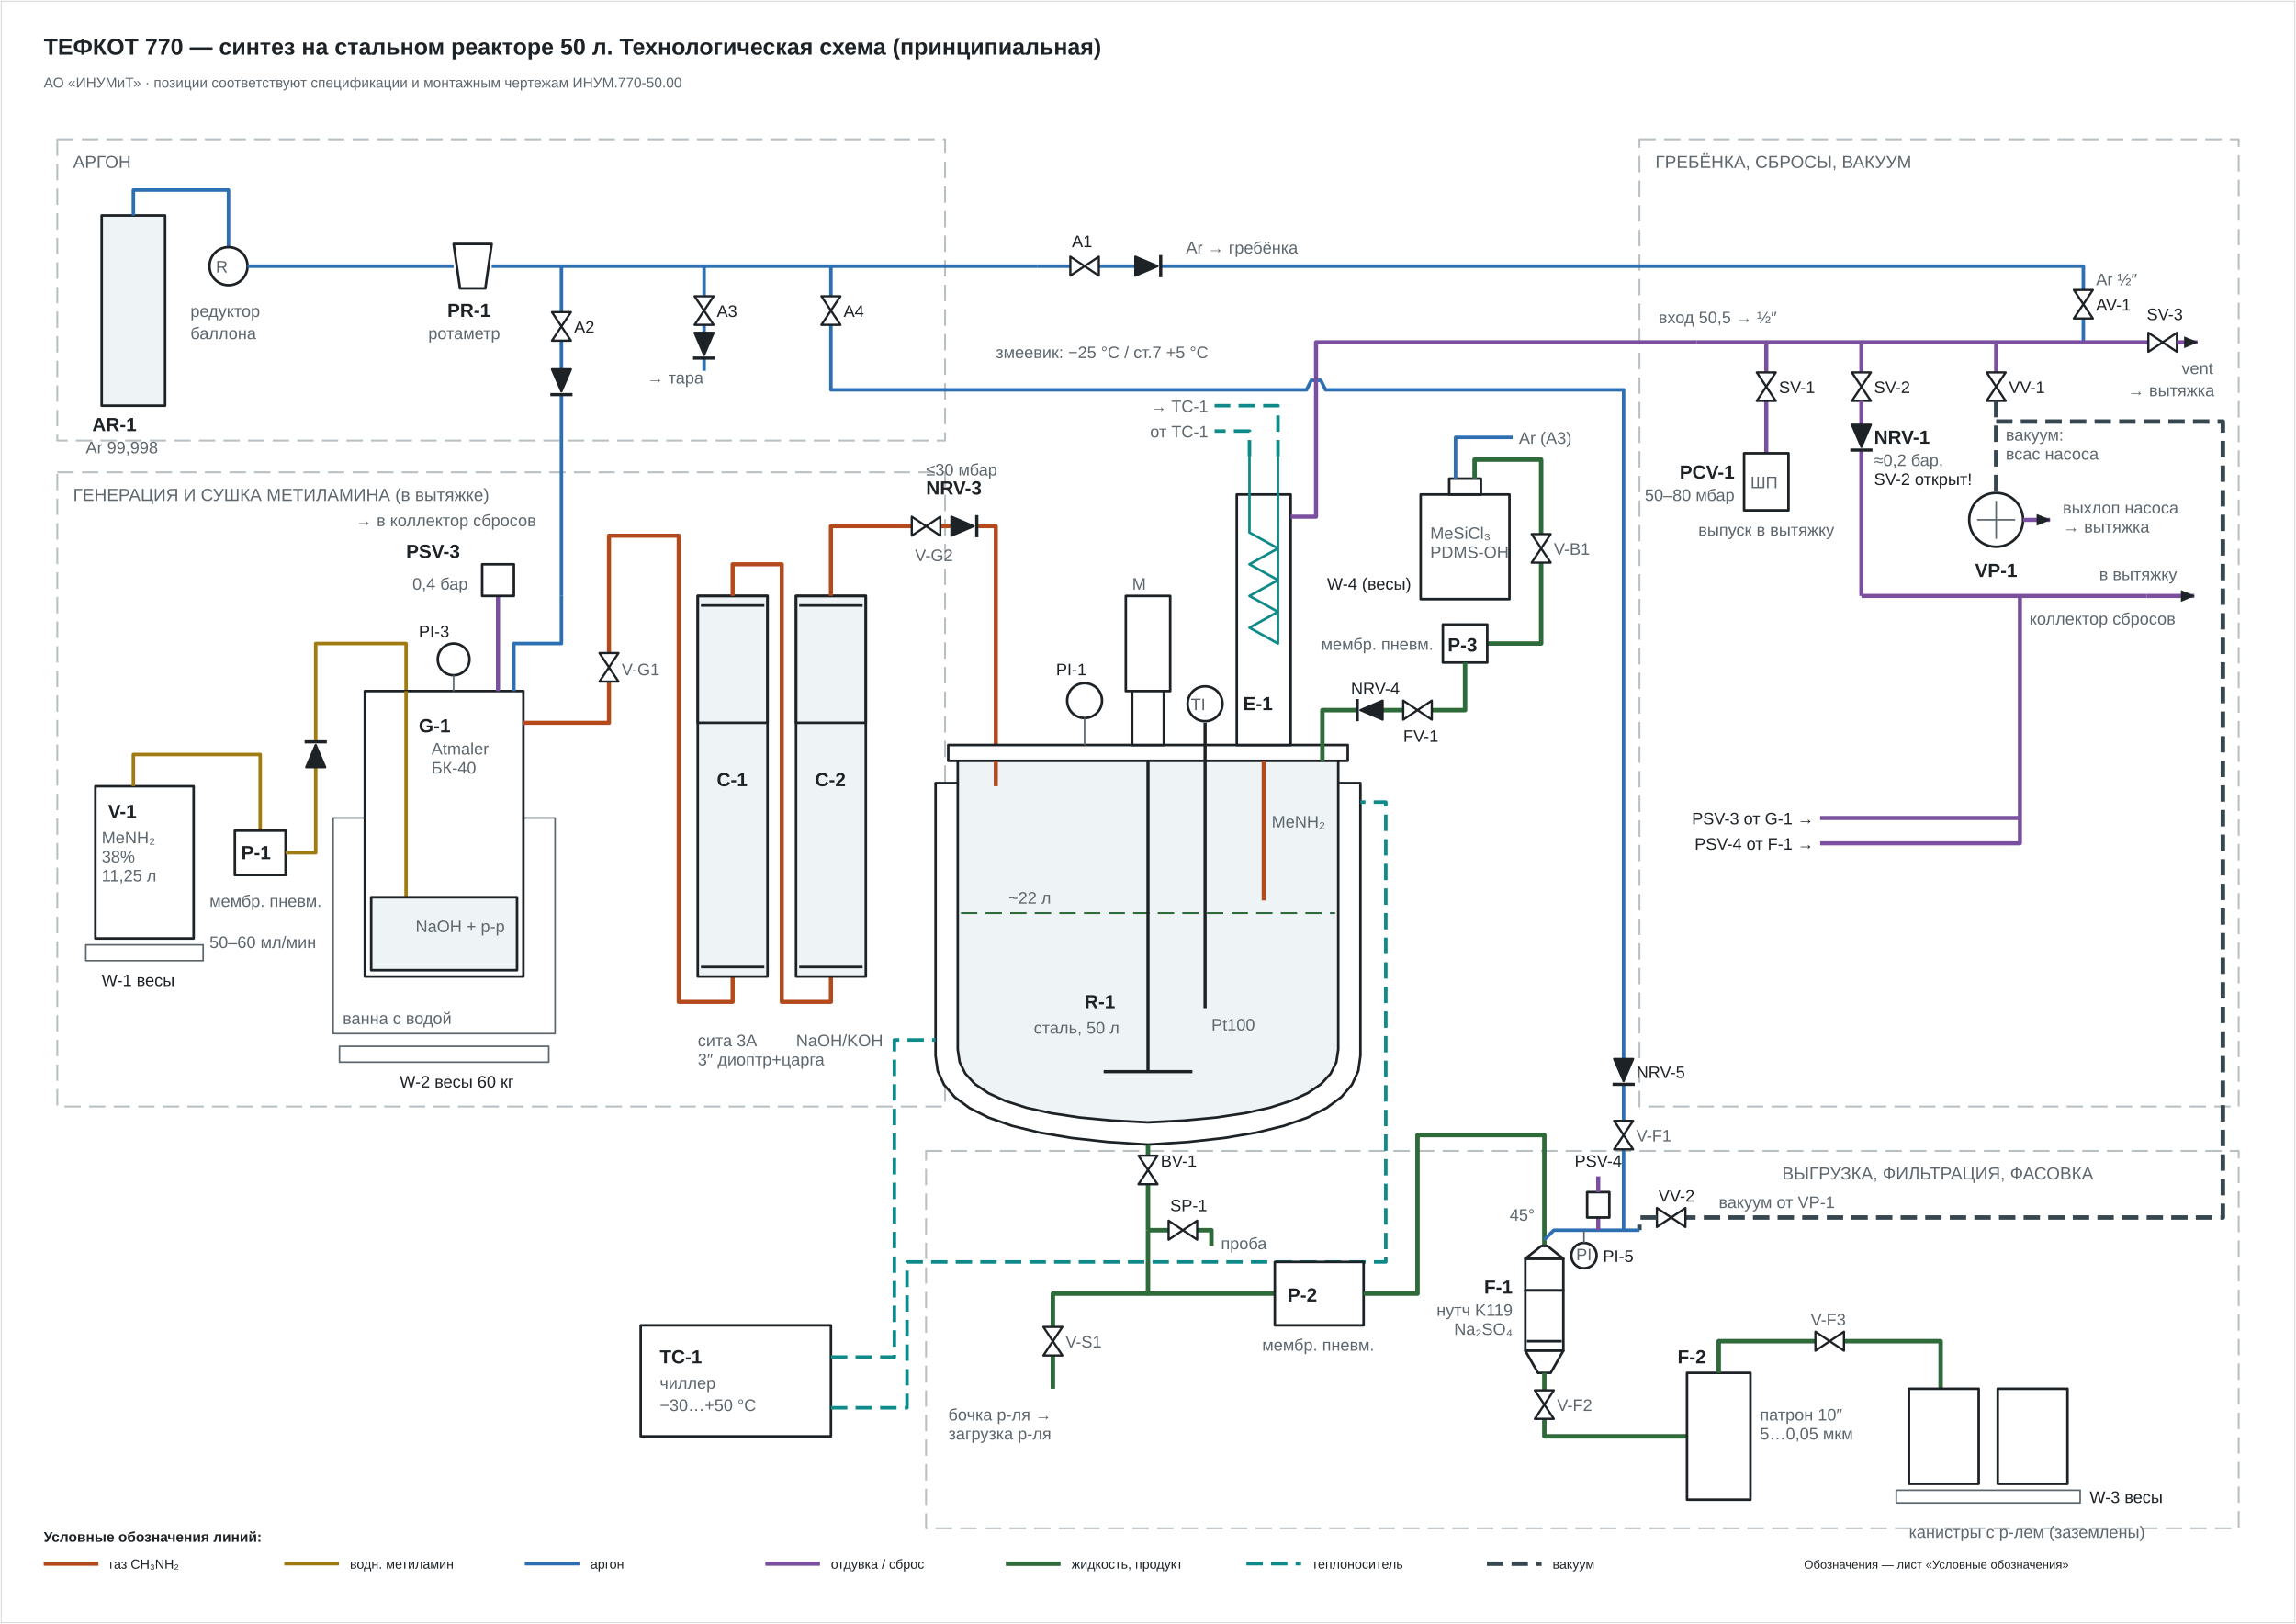
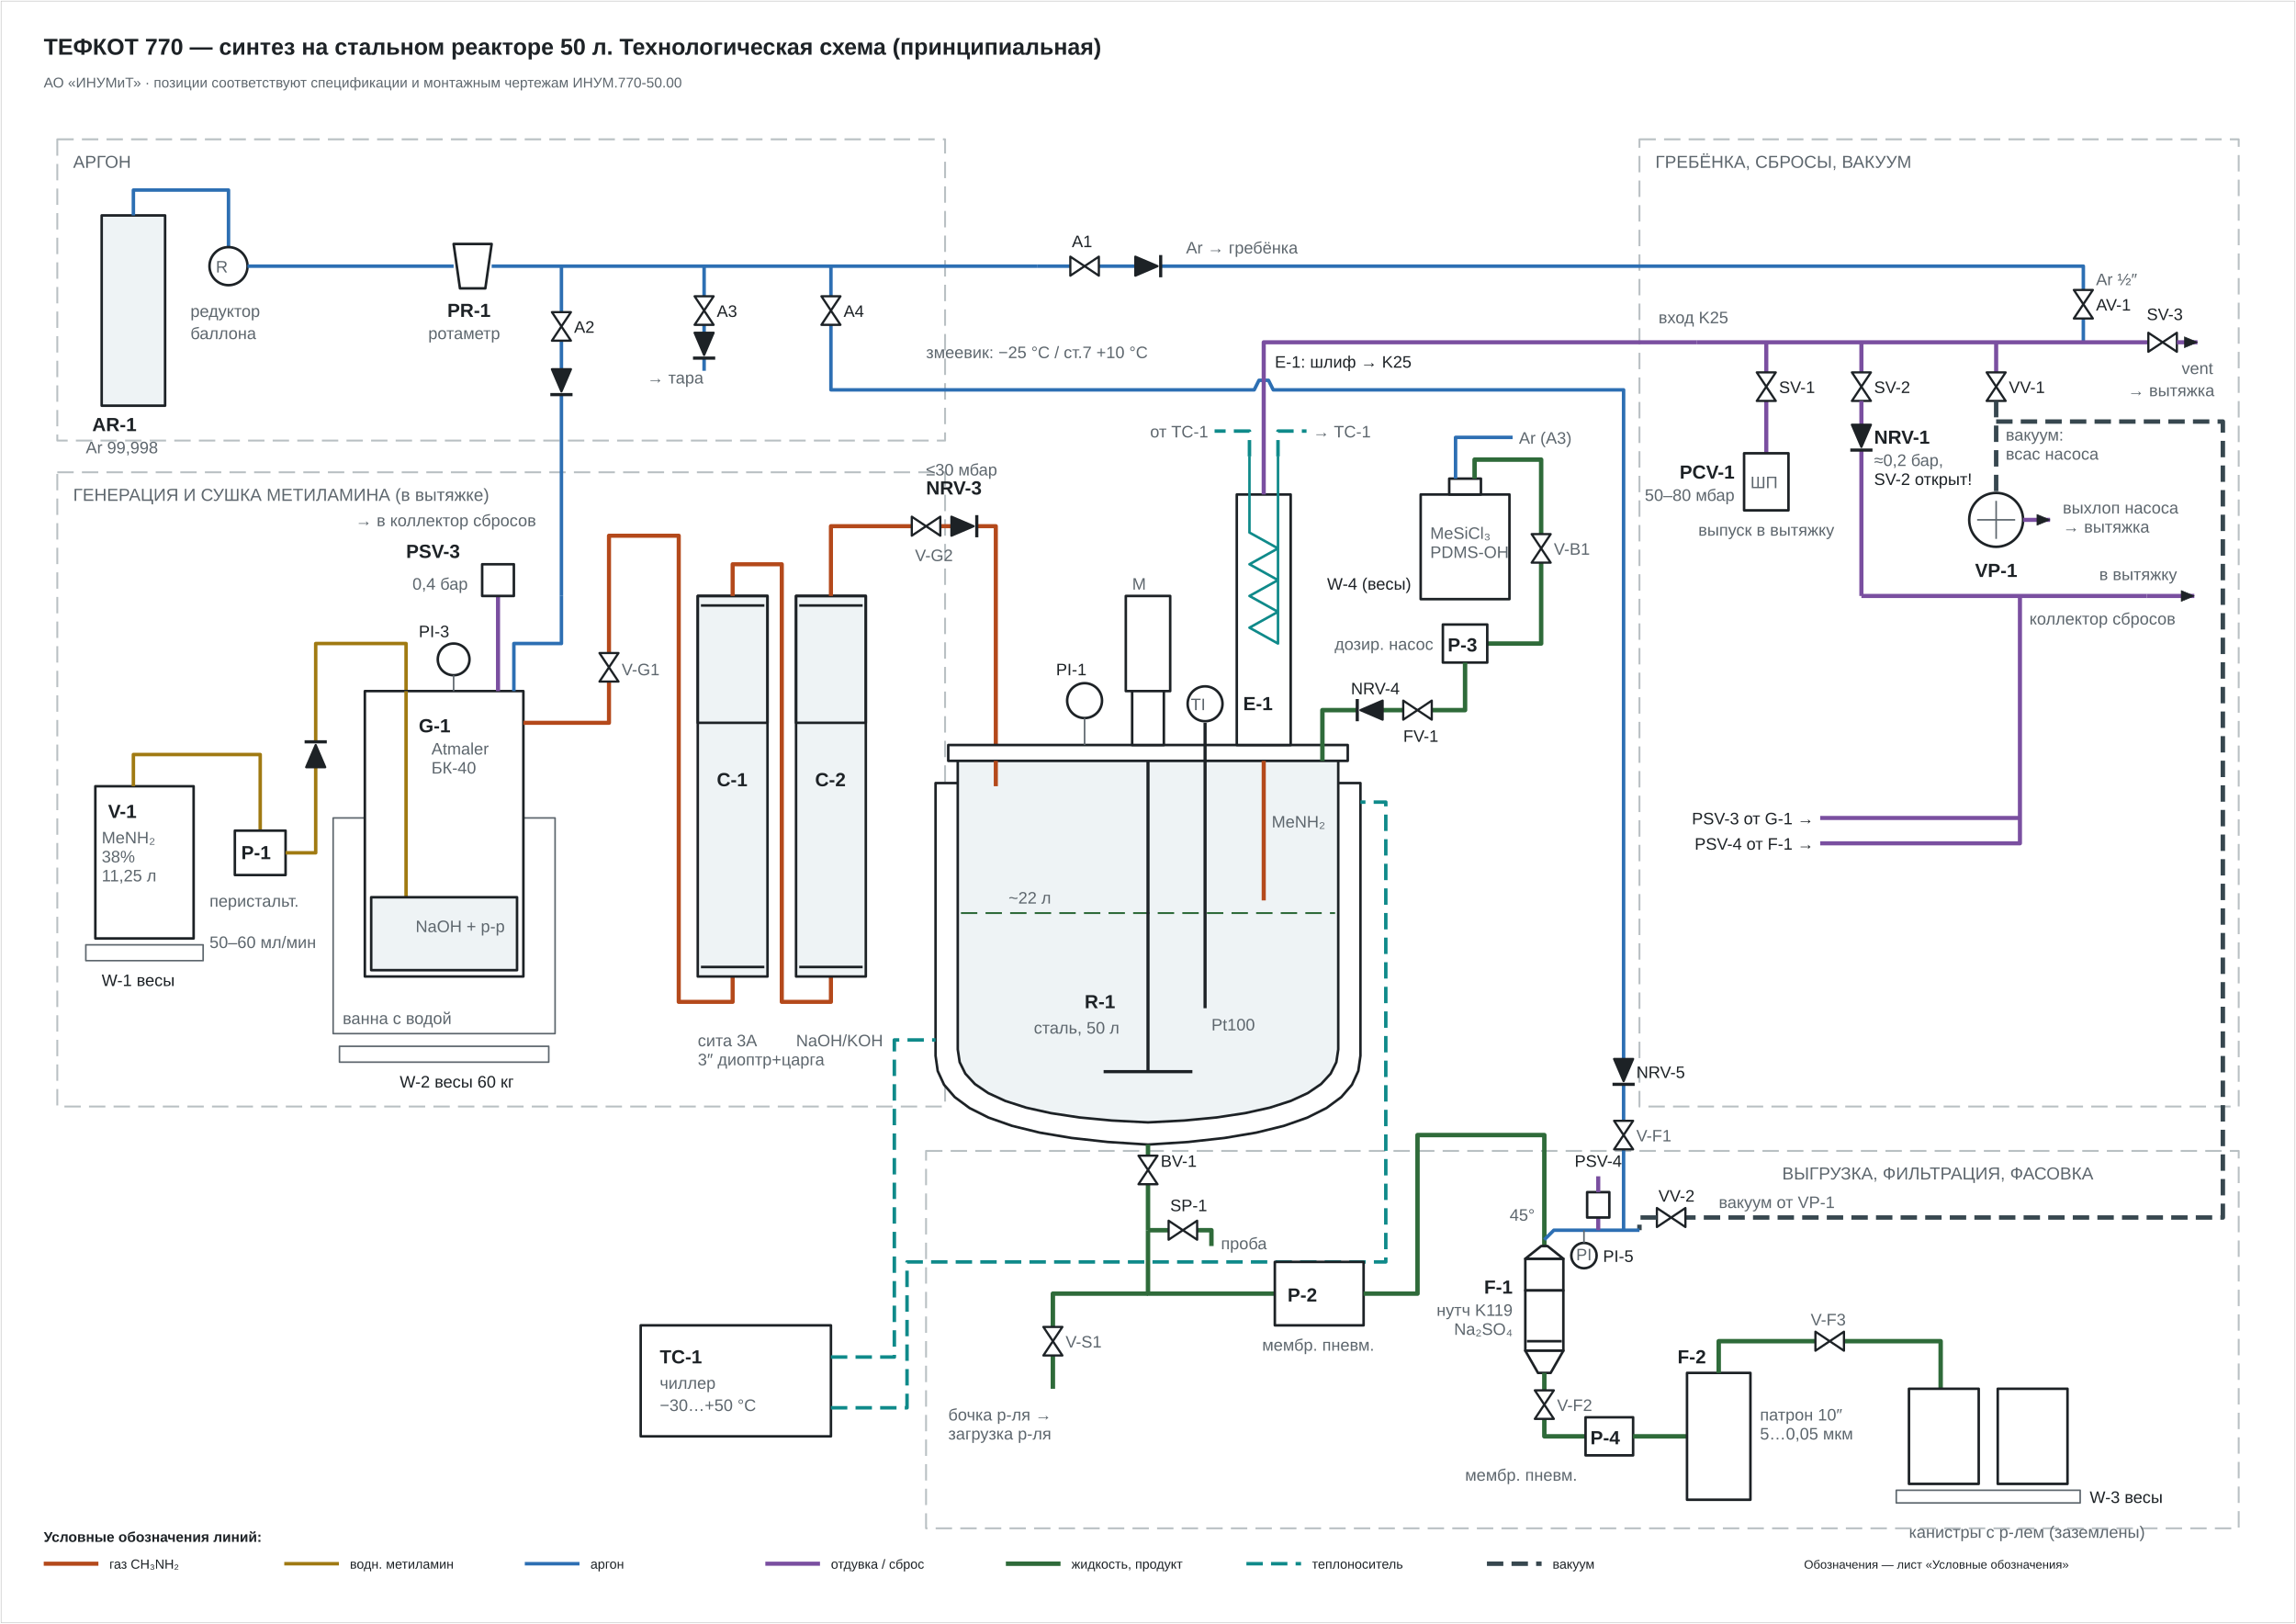
<svg xmlns="http://www.w3.org/2000/svg" viewBox="0 0 420.0 297.0" width="420.0mm" height="297.0mm" font-family="Arial, 'Liberation Sans', sans-serif">
  <rect width="100%" height="100%" fill="#fff" />
  <path d="M0.20,0.20 L419.80,0.20 L419.80,296.80 L0.20,296.80 Z" fill="none" stroke="#bbbbbb" stroke-width="0.1" stroke-linejoin="round" />
  <text x="8.00" y="10.00" font-size="4.2" text-anchor="start" fill="#1d2226" font-weight="bold">ТЕФКОТ 770 — синтез на стальном реакторе 50 л. Технологическая схема (принципиальная)</text>
  <text x="8.00" y="16.00" font-size="2.6" text-anchor="start" fill="#5d666d">АО «ИНУМиТ» · позиции соответствуют спецификации и монтажным чертежам ИНУМ.770-50.00</text>
  <path d="M10.48,25.48 L172.88,25.48 L172.88,80.58 L10.48,80.58 Z" fill="none" stroke="#b9c0c3" stroke-width="0.348" stroke-dasharray="3 1.5" stroke-linejoin="round" />
  <text x="13.38" y="30.70" font-size="3.19" text-anchor="start" fill="#5d666d">АРГОН</text>
  <path d="M10.48,86.38 L172.88,86.38 L172.88,202.38 L10.48,202.38 Z" fill="none" stroke="#b9c0c3" stroke-width="0.348" stroke-dasharray="3 1.5" stroke-linejoin="round" />
  <text x="13.38" y="91.60" font-size="3.19" text-anchor="start" fill="#5d666d">ГЕНЕРАЦИЯ И СУШКА МЕТИЛАМИНА (в вытяжке)</text>
  <path d="M299.90,25.48 L409.52,25.48 L409.52,202.38 L299.90,202.38 Z" fill="none" stroke="#b9c0c3" stroke-width="0.348" stroke-dasharray="3 1.5" stroke-linejoin="round" />
  <text x="302.80" y="30.70" font-size="3.19" text-anchor="start" fill="#5d666d">ГРЕБЁНКА, СБРОСЫ, ВАКУУМ</text>
  <path d="M169.40,210.50 L409.52,210.50 L409.52,279.52 L169.40,279.52 Z" fill="none" stroke="#b9c0c3" stroke-width="0.348" stroke-dasharray="3 1.5" stroke-linejoin="round" />
  <text x="326.00" y="215.72" font-size="3.19" text-anchor="start" fill="#5d666d">ВЫГРУЗКА, ФИЛЬТРАЦИЯ, ФАСОВКА</text>
  <path d="M18.60,39.40 L30.20,39.40 L30.20,74.20 L18.60,74.20 Z" fill="#eef3f5" stroke="#1d2226" stroke-width="0.464" stroke-linejoin="round" />
  <text x="16.86" y="78.84" font-size="3.48" text-anchor="start" fill="#1d2226" font-weight="bold">AR-1</text>
  <text x="15.70" y="82.90" font-size="3.045" text-anchor="start" fill="#5d666d">Ar 99,998</text>
  <path d="M24.40,39.40 L24.40,34.76 L41.80,34.76 L41.80,45.20" fill="none" stroke="#2d6fb3" stroke-width="0.638" stroke-linejoin="round" />
  <circle cx="41.80" cy="48.68" r="3.48" fill="#ffffff" stroke="#1d2226" stroke-width="0.464" />
  <text x="39.48" y="49.84" font-size="3.045" text-anchor="start" fill="#5d666d">R</text>
  <text x="34.84" y="57.96" font-size="3.045" text-anchor="start" fill="#5d666d">редуктор</text>
  <text x="34.84" y="62.02" font-size="3.045" text-anchor="start" fill="#5d666d">баллона</text>
  <path d="M45.28,48.68 L82.98,48.68" fill="none" stroke="#2d6fb3" stroke-width="0.638" stroke-linejoin="round" />
  <path d="M82.98,44.62 L89.94,44.62 L88.78,52.74 L84.14,52.74 Z" fill="#ffffff" stroke="#1d2226" stroke-width="0.464" stroke-linejoin="round" />
  <text x="81.82" y="57.96" font-size="3.48" text-anchor="start" fill="#1d2226" font-weight="bold">PR-1</text>
  <text x="78.34" y="62.02" font-size="3.045" text-anchor="start" fill="#5d666d">ротаметр</text>
  <path d="M89.94,48.68 L169.40,48.68 L189.70,48.68" fill="none" stroke="#2d6fb3" stroke-width="0.638" stroke-linejoin="round" />
  <path d="M102.70,48.68 L102.70,57.09" fill="none" stroke="#2d6fb3" stroke-width="0.638" stroke-linejoin="round" />
  <path d="M102.70,62.31 L102.70,67.53" fill="none" stroke="#2d6fb3" stroke-width="0.638" stroke-linejoin="round" />
  <path d="M102.70,72.17 L102.70,109.00" fill="none" stroke="#2d6fb3" stroke-width="0.638" stroke-linejoin="round" />
  <path d="M100.96,57.09 L104.44,62.31 L100.96,62.31 L104.44,57.09 Z" fill="#ffffff" stroke="#1d2226" stroke-width="0.406" stroke-linejoin="round" />
  <text x="105.02" y="60.86" font-size="3.045" text-anchor="start" fill="#1d2226">A2</text>
  <path d="M100.96,67.53 L102.70,71.59 L104.44,67.53 Z" fill="#1d2226" stroke="#1d2226" stroke-width="0.406" stroke-linejoin="round" />
  <path d="M100.67,72.17 L104.73,72.17" fill="none" stroke="#1d2226" stroke-width="0.58" stroke-linejoin="round" />
  <path d="M128.80,48.68 L128.80,54.19" fill="none" stroke="#2d6fb3" stroke-width="0.638" stroke-linejoin="round" />
  <path d="M128.80,59.41 L128.80,60.86" fill="none" stroke="#2d6fb3" stroke-width="0.638" stroke-linejoin="round" />
  <path d="M128.80,65.50 L128.80,67.82" fill="none" stroke="#2d6fb3" stroke-width="0.638" stroke-linejoin="round" />
  <path d="M127.06,54.19 L130.54,59.41 L127.06,59.41 L130.54,54.19 Z" fill="#ffffff" stroke="#1d2226" stroke-width="0.406" stroke-linejoin="round" />
  <path d="M127.06,60.86 L128.80,64.92 L130.54,60.86 Z" fill="#1d2226" stroke="#1d2226" stroke-width="0.406" stroke-linejoin="round" />
  <path d="M126.77,65.50 L130.83,65.50" fill="none" stroke="#1d2226" stroke-width="0.58" stroke-linejoin="round" />
  <text x="131.12" y="57.96" font-size="3.045" text-anchor="start" fill="#1d2226">A3</text>
  <text x="118.36" y="70.14" font-size="3.045" text-anchor="start" fill="#5d666d">→ тара</text>
  <path d="M152.00,48.68 L152.00,54.19" fill="none" stroke="#2d6fb3" stroke-width="0.638" stroke-linejoin="round" />
-   <path d="M152.00,59.41 L152.00,71.30 L239.00,71.30 L239.87,69.56 L241.61,69.56 L242.48,71.30 L297.00,71.30 L297.00,193.68" fill="none" stroke="#2d6fb3" stroke-width="0.638" stroke-linejoin="round" />
+   <path d="M152.00,59.41 L152.00,71.30 L229.43,71.30 L230.30,69.56 L232.04,69.56 L232.91,71.30 L297.00,71.30 L297.00,193.68" fill="none" stroke="#2d6fb3" stroke-width="0.638" stroke-linejoin="round" />
  <path d="M297.00,198.32 L297.00,204.99" fill="none" stroke="#2d6fb3" stroke-width="0.638" stroke-linejoin="round" />
  <path d="M297.00,210.21 L297.00,225.00" fill="none" stroke="#2d6fb3" stroke-width="0.638" stroke-linejoin="round" />
  <path d="M150.26,54.19 L153.74,59.41 L150.26,59.41 L153.74,54.19 Z" fill="#ffffff" stroke="#1d2226" stroke-width="0.406" stroke-linejoin="round" />
  <text x="154.32" y="57.96" font-size="3.045" text-anchor="start" fill="#1d2226">A4</text>
  <path d="M295.26,193.68 L297.00,197.74 L298.74,193.68 Z" fill="#1d2226" stroke="#1d2226" stroke-width="0.406" stroke-linejoin="round" />
  <path d="M294.97,198.32 L299.03,198.32" fill="none" stroke="#1d2226" stroke-width="0.58" stroke-linejoin="round" />
  <text x="299.32" y="197.16" font-size="3.045" text-anchor="start" fill="#1d2226">NRV-5</text>
  <path d="M295.26,204.99 L298.74,210.21 L295.26,210.21 L298.74,204.99 Z" fill="#ffffff" stroke="#1d2226" stroke-width="0.406" stroke-linejoin="round" />
  <text x="299.32" y="208.76" font-size="3.045" text-anchor="start" fill="#5d666d">V-F1</text>
  <path d="M189.70,48.68 L195.79,48.68" fill="none" stroke="#2d6fb3" stroke-width="0.638" stroke-linejoin="round" />
  <path d="M201.01,48.68 L207.68,48.68" fill="none" stroke="#2d6fb3" stroke-width="0.638" stroke-linejoin="round" />
  <path d="M212.32,48.68 L381.10,48.68 L381.10,53.03" fill="none" stroke="#2d6fb3" stroke-width="0.638" stroke-linejoin="round" />
  <path d="M381.10,58.25 L381.10,62.60" fill="none" stroke="#2d6fb3" stroke-width="0.638" stroke-linejoin="round" />
  <path d="M195.79,46.94 L201.01,50.42 L201.01,46.94 L195.79,50.42 Z" fill="#ffffff" stroke="#1d2226" stroke-width="0.406" stroke-linejoin="round" />
  <text x="196.08" y="45.20" font-size="3.045" text-anchor="start" fill="#1d2226">A1</text>
  <path d="M207.68,46.94 L211.74,48.68 L207.68,50.42 Z" fill="#1d2226" stroke="#1d2226" stroke-width="0.406" stroke-linejoin="round" />
  <path d="M212.32,46.65 L212.32,50.71" fill="none" stroke="#1d2226" stroke-width="0.58" stroke-linejoin="round" />
  <text x="216.96" y="46.36" font-size="3.045" text-anchor="start" fill="#5d666d">Ar → гребёнка</text>
  <path d="M17.44,143.80 L35.42,143.80 L35.42,171.64 L17.44,171.64 Z" fill="#ffffff" stroke="#1d2226" stroke-width="0.464" stroke-linejoin="round" />
  <text x="19.76" y="149.60" font-size="3.48" text-anchor="start" fill="#1d2226" font-weight="bold">V-1</text>
  <text x="18.60" y="154.24" font-size="3.045" text-anchor="start" fill="#5d666d">MeNH₂</text>
  <text x="18.60" y="157.72" font-size="3.045" text-anchor="start" fill="#5d666d">38%</text>
  <text x="18.60" y="161.20" font-size="3.045" text-anchor="start" fill="#5d666d">11,25 л</text>
  <path d="M15.70,172.80 L37.16,172.80 L37.16,175.70 L15.70,175.70 Z" fill="none" stroke="#5d666d" stroke-width="0.29" stroke-linejoin="round" />
  <text x="18.60" y="180.34" font-size="3.045" text-anchor="start" fill="#1d2226">W-1 весы</text>
  <path d="M24.40,143.80 L24.40,138.00 L47.60,138.00 L47.60,151.92" fill="none" stroke="#a07a12" stroke-width="0.638" stroke-linejoin="round" />
  <path d="M42.96,151.92 L52.24,151.92 L52.24,160.04 L42.96,160.04 Z" fill="#ffffff" stroke="#1d2226" stroke-width="0.464" stroke-linejoin="round" />
  <text x="44.12" y="157.14" font-size="3.48" text-anchor="start" fill="#1d2226" font-weight="bold">P-1</text>
-   <text x="38.32" y="165.84" font-size="3.045" text-anchor="start" fill="#5d666d">мембр. пневм.</text>
+   <text x="38.32" y="165.84" font-size="3.045" text-anchor="start" fill="#5d666d">перистальт.</text>
  <text x="38.32" y="173.38" font-size="3.045" text-anchor="start" fill="#5d666d">50–60 мл/мин</text>
  <path d="M52.24,155.98 L57.75,155.98 L57.75,140.32" fill="none" stroke="#a07a12" stroke-width="0.638" stroke-linejoin="round" />
  <path d="M57.75,135.68 L57.75,117.70 L74.28,117.70 L74.28,126.40" fill="none" stroke="#a07a12" stroke-width="0.638" stroke-linejoin="round" />
  <path d="M56.01,140.32 L57.75,136.26 L59.49,140.32 Z" fill="#1d2226" stroke="#1d2226" stroke-width="0.406" stroke-linejoin="round" />
  <path d="M55.72,135.68 L59.78,135.68" fill="none" stroke="#1d2226" stroke-width="0.58" stroke-linejoin="round" />
  <path d="M60.94,149.60 L101.54,149.60 L101.54,189.04 L60.94,189.04 Z" fill="none" stroke="#5d666d" stroke-width="0.29" stroke-linejoin="round" />
  <text x="62.68" y="187.30" font-size="3.045" text-anchor="start" fill="#5d666d">ванна с водой</text>
  <path d="M66.74,126.40 L95.74,126.40 L95.74,178.60 L66.74,178.60 Z" fill="#ffffff" stroke="#1d2226" stroke-width="0.464" stroke-linejoin="round" />
  <path d="M74.28,126.40 L74.28,172.80" fill="none" stroke="#a07a12" stroke-width="0.638" stroke-linejoin="round" />
  <path d="M67.90,164.10 L94.58,164.10 L94.58,177.44 L67.90,177.44 Z" fill="#eef3f5" stroke="#1d2226" stroke-width="0.464" stroke-linejoin="round" />
  <text x="76.02" y="170.48" font-size="3.045" text-anchor="start" fill="#5d666d">NaOH + р-р</text>
  <text x="76.60" y="133.94" font-size="3.48" text-anchor="start" fill="#1d2226" font-weight="bold">G-1</text>
  <text x="78.92" y="138.00" font-size="3.045" text-anchor="start" fill="#5d666d">Atmaler</text>
  <text x="78.92" y="141.48" font-size="3.045" text-anchor="start" fill="#5d666d">БК-40</text>
  <path d="M62.10,191.36 L100.38,191.36 L100.38,194.26 L62.10,194.26 Z" fill="none" stroke="#5d666d" stroke-width="0.29" stroke-linejoin="round" />
  <text x="73.12" y="198.90" font-size="3.045" text-anchor="start" fill="#1d2226">W-2 весы 60 кг</text>
  <path d="M91.10,126.40 L91.10,117.70 L91.10,109.00" fill="none" stroke="#7a4fa0" stroke-width="0.754" stroke-linejoin="round" />
  <path d="M88.20,103.20 L94.00,103.20 L94.00,109.00 L88.20,109.00 Z" fill="#ffffff" stroke="#1d2226" stroke-width="0.464" stroke-linejoin="round" />
  <text x="74.28" y="102.04" font-size="3.48" text-anchor="start" fill="#1d2226" font-weight="bold">PSV-3</text>
  <text x="75.44" y="107.84" font-size="3.045" text-anchor="start" fill="#5d666d">0,4 бар</text>
  <text x="65.00" y="96.24" font-size="3.045" text-anchor="start" fill="#5d666d">→ в коллектор сбросов</text>
  <circle cx="82.98" cy="120.60" r="2.90" fill="#ffffff" stroke="#1d2226" stroke-width="0.464" />
  <path d="M82.98,123.50 L82.98,126.40" fill="none" stroke="#5d666d" stroke-width="0.29" stroke-linejoin="round" />
  <text x="76.60" y="116.54" font-size="3.045" text-anchor="start" fill="#1d2226">PI-3</text>
  <path d="M102.70,109.00 L102.70,117.70 L94.00,117.70 L94.00,126.40" fill="none" stroke="#2d6fb3" stroke-width="0.638" stroke-linejoin="round" />
  <path d="M95.74,132.20 L111.40,132.20 L111.40,124.66" fill="none" stroke="#b4491b" stroke-width="0.754" stroke-linejoin="round" />
  <path d="M111.40,119.44 L111.40,97.98 L124.16,97.98 L124.16,183.24 L134.02,183.24 L134.02,178.60" fill="none" stroke="#b4491b" stroke-width="0.754" stroke-linejoin="round" />
  <path d="M109.66,119.44 L113.14,124.66 L109.66,124.66 L113.14,119.44 Z" fill="#ffffff" stroke="#1d2226" stroke-width="0.406" stroke-linejoin="round" />
  <text x="113.72" y="123.50" font-size="3.045" text-anchor="start" fill="#5d666d">V-G1</text>
  <path d="M127.64,109.00 L140.40,109.00 L140.40,178.60 L127.64,178.60 Z" fill="#eef3f5" stroke="#1d2226" stroke-width="0.464" stroke-linejoin="round" />
  <path d="M127.64,109.00 L140.40,109.00 L140.40,132.20 L127.64,132.20 Z" fill="none" stroke="#1d2226" stroke-width="0.464" stroke-linejoin="round" />
  <path d="M128.22,110.74 L139.82,110.74" fill="none" stroke="#1d2226" stroke-width="0.464" stroke-linejoin="round" />
  <path d="M128.22,176.86 L139.82,176.86" fill="none" stroke="#1d2226" stroke-width="0.464" stroke-linejoin="round" />
  <text x="131.12" y="143.80" font-size="3.48" text-anchor="start" fill="#1d2226" font-weight="bold">C-1</text>
  <text x="127.64" y="191.36" font-size="3.045" text-anchor="start" fill="#5d666d">сита 3A</text>
  <text x="127.64" y="194.84" font-size="3.045" text-anchor="start" fill="#5d666d">3″ диоптр+царга</text>
  <path d="M134.02,109.00 L134.02,103.20 L143.01,103.20 L143.01,183.24 L152.00,183.24 L152.00,178.60" fill="none" stroke="#b4491b" stroke-width="0.754" stroke-linejoin="round" />
  <path d="M145.62,109.00 L158.38,109.00 L158.38,178.60 L145.62,178.60 Z" fill="#eef3f5" stroke="#1d2226" stroke-width="0.464" stroke-linejoin="round" />
  <path d="M145.62,109.00 L158.38,109.00 L158.38,132.20 L145.62,132.20 Z" fill="none" stroke="#1d2226" stroke-width="0.464" stroke-linejoin="round" />
  <path d="M146.20,110.74 L157.80,110.74" fill="none" stroke="#1d2226" stroke-width="0.464" stroke-linejoin="round" />
  <path d="M146.20,176.86 L157.80,176.86" fill="none" stroke="#1d2226" stroke-width="0.464" stroke-linejoin="round" />
  <text x="149.10" y="143.80" font-size="3.48" text-anchor="start" fill="#1d2226" font-weight="bold">C-2</text>
  <text x="145.62" y="191.36" font-size="3.045" text-anchor="start" fill="#5d666d">NaOH/KOH</text>
  <path d="M152.00,109.00 L152.00,96.24 L166.79,96.24" fill="none" stroke="#b4491b" stroke-width="0.754" stroke-linejoin="round" />
  <path d="M172.01,96.24 L174.04,96.24" fill="none" stroke="#b4491b" stroke-width="0.754" stroke-linejoin="round" />
  <path d="M178.68,96.24 L182.16,96.24 L182.16,136.26" fill="none" stroke="#b4491b" stroke-width="0.754" stroke-linejoin="round" />
  <path d="M166.79,94.50 L172.01,97.98 L172.01,94.50 L166.79,97.98 Z" fill="#ffffff" stroke="#1d2226" stroke-width="0.406" stroke-linejoin="round" />
  <text x="167.37" y="102.62" font-size="3.045" text-anchor="start" fill="#5d666d">V-G2</text>
  <path d="M174.04,94.50 L178.10,96.24 L174.04,97.98 Z" fill="#1d2226" stroke="#1d2226" stroke-width="0.406" stroke-linejoin="round" />
  <path d="M178.68,94.21 L178.68,98.27" fill="none" stroke="#1d2226" stroke-width="0.58" stroke-linejoin="round" />
  <text x="169.40" y="90.44" font-size="3.48" text-anchor="start" fill="#1d2226" font-weight="bold">NRV-3</text>
  <text x="169.40" y="86.96" font-size="3.045" text-anchor="start" fill="#5d666d">≤30 мбар</text>
  <path d="M171.14,143.22 L171.14,193.10 L171.53,195.87 L172.69,198.39 L174.64,200.65 L177.36,202.66 L180.85,204.41 L185.13,205.91 L190.18,207.15 L196.01,208.13 L202.62,208.86 L210.00,209.34 L217.38,208.86 L223.99,208.13 L229.82,207.15 L234.87,205.91 L239.14,204.41 L242.64,202.66 L245.36,200.65 L247.31,198.39 L248.47,195.87 L248.86,193.10 L248.86,143.22 Z" fill="#ffffff" stroke="#1d2226" stroke-width="0.464" stroke-linejoin="round" />
  <path d="M175.20,138.00 L175.20,191.94 L175.55,194.27 L176.59,196.37 L178.33,198.26 L180.77,199.92 L183.90,201.36 L187.73,202.59 L192.25,203.59 L197.47,204.38 L203.39,204.94 L210.00,205.28 L216.61,204.94 L222.53,204.38 L227.75,203.59 L232.27,202.59 L236.10,201.36 L239.23,199.92 L241.67,198.26 L243.41,196.37 L244.45,194.27 L244.80,191.94 L244.80,138.00 Z" fill="#eef3f5" stroke="#1d2226" stroke-width="0.464" stroke-linejoin="round" />
  <path d="M173.46,136.26 L246.54,136.26 L246.54,139.16 L173.46,139.16 Z" fill="#ffffff" stroke="#1d2226" stroke-width="0.464" stroke-linejoin="round" />
  <path d="M175.78,167.00 L244.22,167.00" fill="none" stroke="#2f6b3a" stroke-width="0.348" stroke-dasharray="3 1.5" stroke-linejoin="round" />
  <text x="184.48" y="165.26" font-size="3.045" text-anchor="start" fill="#5d666d">~22 л</text>
  <text x="198.40" y="184.40" font-size="3.48" text-anchor="start" fill="#1d2226" font-weight="bold">R-1</text>
  <text x="189.12" y="189.04" font-size="3.045" text-anchor="start" fill="#5d666d">сталь, 50 л</text>
  <path d="M182.16,139.16 L182.16,143.80" fill="none" stroke="#b4491b" stroke-width="0.754" stroke-linejoin="round" />
  <path d="M231.17,139.16 L231.17,164.68" fill="none" stroke="#b4491b" stroke-width="0.754" stroke-linejoin="round" />
  <text x="232.62" y="151.34" font-size="3.045" text-anchor="start" fill="#5d666d">MeNH₂</text>
  <circle cx="198.40" cy="128.14" r="3.19" fill="#ffffff" stroke="#1d2226" stroke-width="0.464" />
  <path d="M198.40,131.33 L198.40,136.26" fill="none" stroke="#5d666d" stroke-width="0.29" stroke-linejoin="round" />
  <text x="193.18" y="123.50" font-size="3.045" text-anchor="start" fill="#1d2226">PI-1</text>
  <path d="M205.94,109.00 L214.06,109.00 L214.06,126.40 L205.94,126.40 Z" fill="#ffffff" stroke="#1d2226" stroke-width="0.464" stroke-linejoin="round" />
  <text x="207.10" y="107.84" font-size="3.045" text-anchor="start" fill="#5d666d">M</text>
  <path d="M207.10,126.40 L212.90,126.40 L212.90,136.26 L207.10,136.26 Z" fill="#ffffff" stroke="#1d2226" stroke-width="0.464" stroke-linejoin="round" />
  <path d="M210.00,139.16 L210.00,196.00" fill="none" stroke="#1d2226" stroke-width="0.58" stroke-linejoin="round" />
  <path d="M201.88,196.00 L218.12,196.00" fill="none" stroke="#1d2226" stroke-width="0.58" stroke-linejoin="round" />
  <path d="M220.44,132.20 L220.44,184.40" fill="none" stroke="#1d2226" stroke-width="0.58" stroke-linejoin="round" />
  <circle cx="220.44" cy="128.72" r="3.19" fill="#ffffff" stroke="#1d2226" stroke-width="0.464" />
  <text x="217.83" y="129.88" font-size="3.045" text-anchor="start" fill="#5d666d">TI</text>
  <text x="221.60" y="188.46" font-size="3.045" text-anchor="start" fill="#5d666d">Pt100</text>
  <path d="M226.24,90.44 L236.10,90.44 L236.10,136.26 L226.24,136.26 Z" fill="#ffffff" stroke="#1d2226" stroke-width="0.464" stroke-linejoin="round" />
  <path d="M228.56,83.48 L228.56,97.40 L233.78,100.30 L228.56,103.20 L233.78,106.10 L228.56,109.00 L233.78,111.90 L228.56,114.80 L233.78,117.70 L233.78,83.48" fill="none" stroke="#0f8a8a" stroke-width="0.464" stroke-linejoin="round" />
  <path d="M228.56,83.48 L228.56,78.84 L222.18,78.84" fill="none" stroke="#0f8a8a" stroke-width="0.638" stroke-dasharray="3 1.5" stroke-linejoin="round" />
-   <path d="M233.78,83.48 L233.78,74.20 L222.18,74.20" fill="none" stroke="#0f8a8a" stroke-width="0.638" stroke-dasharray="3 1.5" stroke-linejoin="round" />
-   <text x="221.02" y="75.36" font-size="3.045" text-anchor="end" fill="#5d666d">→ TC-1</text>
+   <path d="M233.78,83.48 L233.78,78.84 L239.00,78.84" fill="none" stroke="#0f8a8a" stroke-width="0.638" stroke-dasharray="3 1.5" stroke-linejoin="round" />
+   <text x="240.16" y="80.00" font-size="3.045" text-anchor="start" fill="#5d666d">→ TC-1</text>
  <text x="221.02" y="80.00" font-size="3.045" text-anchor="end" fill="#5d666d">от TC-1</text>
  <text x="227.40" y="129.88" font-size="3.48" text-anchor="start" fill="#1d2226" font-weight="bold">E-1</text>
-   <text x="182.16" y="65.50" font-size="3.045" text-anchor="start" fill="#5d666d">змеевик: −25 °C / ст.7 +5 °C</text>
+   <text x="169.40" y="65.50" font-size="3.045" text-anchor="start" fill="#5d666d">змеевик: −25 °C / ст.7 +10 °C</text>
  <path d="M259.88,90.44 L276.12,90.44 L276.12,109.58 L259.88,109.58 Z" fill="#ffffff" stroke="#1d2226" stroke-width="0.464" stroke-linejoin="round" />
  <path d="M265.10,87.54 L270.90,87.54 L270.90,90.44 L265.10,90.44 Z" fill="#ffffff" stroke="#1d2226" stroke-width="0.464" stroke-linejoin="round" />
  <text x="261.62" y="98.56" font-size="3.045" text-anchor="start" fill="#5d666d">MeSiCl₃</text>
  <text x="261.62" y="102.04" font-size="3.045" text-anchor="start" fill="#5d666d">PDMS-OH</text>
  <text x="258.14" y="107.84" font-size="3.045" text-anchor="end" fill="#1d2226">W-4 (весы)</text>
  <path d="M266.26,87.54 L266.26,80.00 L276.70,80.00" fill="none" stroke="#2d6fb3" stroke-width="0.638" stroke-linejoin="round" />
  <text x="277.86" y="81.16" font-size="3.045" text-anchor="start" fill="#5d666d">Ar (A3)</text>
  <path d="M269.74,87.54 L269.74,84.06 L281.92,84.06 L281.92,97.69" fill="none" stroke="#2f6b3a" stroke-width="0.812" stroke-linejoin="round" />
  <path d="M281.92,102.91 L281.92,117.70 L272.06,117.70" fill="none" stroke="#2f6b3a" stroke-width="0.812" stroke-linejoin="round" />
  <path d="M280.18,97.69 L283.66,102.91 L280.18,102.91 L283.66,97.69 Z" fill="#ffffff" stroke="#1d2226" stroke-width="0.406" stroke-linejoin="round" />
  <text x="284.24" y="101.46" font-size="3.045" text-anchor="start" fill="#5d666d">V-B1</text>
  <path d="M263.94,114.22 L272.06,114.22 L272.06,121.18 L263.94,121.18 Z" fill="#ffffff" stroke="#1d2226" stroke-width="0.464" stroke-linejoin="round" />
  <text x="264.81" y="119.15" font-size="3.48" text-anchor="start" fill="#1d2226" font-weight="bold">P-3</text>
-   <text x="262.20" y="118.86" font-size="3.045" text-anchor="end" fill="#5d666d">мембр. пневм.</text>
+   <text x="262.20" y="118.86" font-size="3.045" text-anchor="end" fill="#5d666d">дозир. насос</text>
  <path d="M268.00,121.18 L268.00,129.88 L261.91,129.88" fill="none" stroke="#2f6b3a" stroke-width="0.812" stroke-linejoin="round" />
  <path d="M256.69,129.88 L252.92,129.88" fill="none" stroke="#2f6b3a" stroke-width="0.812" stroke-linejoin="round" />
  <path d="M248.28,129.88 L241.90,129.88 L241.90,139.16" fill="none" stroke="#2f6b3a" stroke-width="0.812" stroke-linejoin="round" />
  <path d="M256.69,128.14 L261.91,131.62 L261.91,128.14 L256.69,131.62 Z" fill="#ffffff" stroke="#1d2226" stroke-width="0.406" stroke-linejoin="round" />
  <text x="256.69" y="135.68" font-size="3.045" text-anchor="start" fill="#1d2226">FV-1</text>
  <path d="M252.92,128.14 L248.86,129.88 L252.92,131.62 Z" fill="#1d2226" stroke="#1d2226" stroke-width="0.406" stroke-linejoin="round" />
  <path d="M248.28,127.85 L248.28,131.91" fill="none" stroke="#1d2226" stroke-width="0.58" stroke-linejoin="round" />
  <text x="247.12" y="126.98" font-size="3.045" text-anchor="start" fill="#1d2226">NRV-4</text>
-   <path d="M236.10,94.50 L240.74,94.50 L240.74,62.60 L310.34,62.60" fill="none" stroke="#7a4fa0" stroke-width="0.754" stroke-linejoin="round" />
+   <path d="M231.17,90.44 L231.17,62.60 L310.34,62.60" fill="none" stroke="#7a4fa0" stroke-width="0.754" stroke-linejoin="round" />
+   <text x="233.20" y="67.24" font-size="3.045" text-anchor="start" fill="#1d2226">E-1: шлиф → K25</text>
  <path d="M117.20,242.40 L152.00,242.40 L152.00,262.70 L117.20,262.70 Z" fill="#ffffff" stroke="#1d2226" stroke-width="0.464" stroke-linejoin="round" />
  <text x="120.68" y="249.36" font-size="3.48" text-anchor="start" fill="#1d2226" font-weight="bold">TC-1</text>
  <text x="120.68" y="254.00" font-size="3.045" text-anchor="start" fill="#5d666d">чиллер</text>
  <text x="120.68" y="258.06" font-size="3.045" text-anchor="start" fill="#5d666d">−30…+50 °C</text>
  <path d="M152.00,248.20 L163.60,248.20 L163.60,190.20 L171.14,190.20" fill="none" stroke="#0f8a8a" stroke-width="0.638" stroke-dasharray="3 1.5" stroke-linejoin="round" />
  <path d="M152.00,257.48 L165.92,257.48 L165.92,230.80 L253.50,230.80 L253.50,146.70 L248.86,146.70" fill="none" stroke="#0f8a8a" stroke-width="0.638" stroke-dasharray="3 1.5" stroke-linejoin="round" />
  <path d="M310.34,62.60 L392.99,62.60" fill="none" stroke="#7a4fa0" stroke-width="0.754" stroke-linejoin="round" />
-   <text x="303.38" y="59.12" font-size="3.045" text-anchor="start" fill="#5d666d">вход 50,5 → ½″</text>
+   <text x="303.38" y="59.12" font-size="3.045" text-anchor="start" fill="#5d666d">вход K25</text>
  <path d="M323.10,62.60 L323.10,68.11" fill="none" stroke="#7a4fa0" stroke-width="0.754" stroke-linejoin="round" />
  <path d="M323.10,73.33 L323.10,82.90" fill="none" stroke="#7a4fa0" stroke-width="0.754" stroke-linejoin="round" />
  <path d="M321.36,68.11 L324.84,73.33 L321.36,73.33 L324.84,68.11 Z" fill="#ffffff" stroke="#1d2226" stroke-width="0.406" stroke-linejoin="round" />
  <text x="325.42" y="71.88" font-size="3.045" text-anchor="start" fill="#1d2226">SV-1</text>
  <path d="M319.04,82.90 L327.16,82.90 L327.16,93.34 L319.04,93.34 Z" fill="#ffffff" stroke="#1d2226" stroke-width="0.464" stroke-linejoin="round" />
  <text x="320.20" y="89.28" font-size="3.045" text-anchor="start" fill="#5d666d">ШП</text>
  <text x="317.30" y="87.54" font-size="3.48" text-anchor="end" fill="#1d2226" font-weight="bold">PCV-1</text>
  <text x="317.30" y="91.60" font-size="3.045" text-anchor="end" fill="#5d666d">50–80 мбар</text>
  <text x="323.10" y="97.98" font-size="3.045" text-anchor="middle" fill="#5d666d">выпуск в вытяжку</text>
  <path d="M340.50,62.60 L340.50,68.11" fill="none" stroke="#7a4fa0" stroke-width="0.754" stroke-linejoin="round" />
  <path d="M338.76,68.11 L342.24,73.33 L338.76,73.33 L342.24,68.11 Z" fill="#ffffff" stroke="#1d2226" stroke-width="0.406" stroke-linejoin="round" />
  <text x="342.82" y="71.88" font-size="3.045" text-anchor="start" fill="#1d2226">SV-2</text>
  <path d="M340.50,73.33 L340.50,77.68" fill="none" stroke="#7a4fa0" stroke-width="0.754" stroke-linejoin="round" />
  <path d="M340.50,82.32 L340.50,109.00" fill="none" stroke="#7a4fa0" stroke-width="0.754" stroke-linejoin="round" />
  <path d="M338.76,77.68 L340.50,81.74 L342.24,77.68 Z" fill="#1d2226" stroke="#1d2226" stroke-width="0.406" stroke-linejoin="round" />
  <path d="M338.47,82.32 L342.53,82.32" fill="none" stroke="#1d2226" stroke-width="0.58" stroke-linejoin="round" />
  <text x="342.82" y="81.16" font-size="3.48" text-anchor="start" fill="#1d2226" font-weight="bold">NRV-1</text>
  <text x="342.82" y="85.22" font-size="3.045" text-anchor="start" fill="#5d666d">≈0,2 бар,</text>
  <text x="342.82" y="88.70" font-size="3.045" text-anchor="start" fill="#1d2226">SV-2 открыт!</text>
  <path d="M365.15,62.60 L365.15,68.11" fill="none" stroke="#7a4fa0" stroke-width="0.754" stroke-linejoin="round" />
  <path d="M363.41,68.11 L366.89,73.33 L363.41,73.33 L366.89,68.11 Z" fill="#ffffff" stroke="#1d2226" stroke-width="0.406" stroke-linejoin="round" />
  <text x="367.47" y="71.88" font-size="3.045" text-anchor="start" fill="#1d2226">VV-1</text>
  <path d="M365.15,73.33 L365.15,90.15" fill="none" stroke="#37474f" stroke-width="0.812" stroke-dasharray="3 1.5" stroke-linejoin="round" />
  <path d="M365.15,77.10 L406.62,77.10 L406.62,222.68 L308.31,222.68" fill="none" stroke="#37474f" stroke-width="0.812" stroke-dasharray="3 1.5" stroke-linejoin="round" />
  <path d="M303.09,220.94 L308.31,224.42 L308.31,220.94 L303.09,224.42 Z" fill="#ffffff" stroke="#1d2226" stroke-width="0.406" stroke-linejoin="round" />
  <path d="M303.09,222.68 L299.90,222.68 L299.90,225.00" fill="none" stroke="#37474f" stroke-width="0.812" stroke-dasharray="3 1.5" stroke-linejoin="round" />
  <text x="303.38" y="219.78" font-size="3.045" text-anchor="start" fill="#1d2226">VV-2</text>
  <text x="314.40" y="220.94" font-size="3.045" text-anchor="start" fill="#5d666d">вакуум от VP-1</text>
  <text x="366.89" y="80.58" font-size="3.045" text-anchor="start" fill="#5d666d">вакуум:</text>
  <text x="366.89" y="84.06" font-size="3.045" text-anchor="start" fill="#5d666d">всас насоса</text>
  <circle cx="365.15" cy="95.08" r="4.93" fill="#ffffff" stroke="#1d2226" stroke-width="0.464" />
  <path d="M361.67,95.08 L368.63,95.08" fill="none" stroke="#5d666d" stroke-width="0.29" stroke-linejoin="round" />
  <path d="M365.15,91.60 L365.15,98.56" fill="none" stroke="#5d666d" stroke-width="0.29" stroke-linejoin="round" />
  <text x="365.15" y="105.52" font-size="3.48" text-anchor="middle" fill="#1d2226" font-weight="bold">VP-1</text>
  <path d="M370.08,95.08 L375.01,95.08" fill="none" stroke="#7a4fa0" stroke-width="0.754" stroke-linejoin="round" />
  <path d="M375.01,95.08 L372.61,96.08 L372.61,94.08 Z" fill="#1d2226" stroke="#1d2226" stroke-width="0.1" stroke-linejoin="round" />
  <text x="377.33" y="93.92" font-size="3.045" text-anchor="start" fill="#5d666d">выхлоп насоса</text>
  <text x="377.33" y="97.40" font-size="3.045" text-anchor="start" fill="#5d666d">→ вытяжка</text>
  <path d="M379.36,53.03 L382.84,58.25 L379.36,58.25 L382.84,53.03 Z" fill="#ffffff" stroke="#1d2226" stroke-width="0.406" stroke-linejoin="round" />
  <text x="383.42" y="56.80" font-size="3.045" text-anchor="start" fill="#1d2226">AV-1</text>
  <text x="383.42" y="52.16" font-size="3.045" text-anchor="start" fill="#5d666d">Ar ½″</text>
  <path d="M392.99,60.86 L398.21,64.34 L398.21,60.86 L392.99,64.34 Z" fill="#ffffff" stroke="#1d2226" stroke-width="0.406" stroke-linejoin="round" />
  <text x="392.70" y="58.54" font-size="3.045" text-anchor="start" fill="#1d2226">SV-3</text>
  <path d="M398.21,62.60 L401.98,62.60" fill="none" stroke="#7a4fa0" stroke-width="0.754" stroke-linejoin="round" />
  <path d="M401.98,62.60 L399.58,63.60 L399.58,61.60 Z" fill="#1d2226" stroke="#1d2226" stroke-width="0.1" stroke-linejoin="round" />
  <text x="399.08" y="68.40" font-size="3.045" text-anchor="start" fill="#5d666d">vent</text>
  <text x="389.22" y="72.46" font-size="3.045" text-anchor="start" fill="#5d666d">→ вытяжка</text>
  <path d="M340.50,109.00 L392.70,109.00" fill="none" stroke="#7a4fa0" stroke-width="0.754" stroke-linejoin="round" />
  <path d="M392.70,109.00 L401.40,109.00" fill="none" stroke="#7a4fa0" stroke-width="0.754" stroke-linejoin="round" />
  <path d="M401.40,109.00 L399.00,110.00 L399.00,108.00 Z" fill="#1d2226" stroke="#1d2226" stroke-width="0.1" stroke-linejoin="round" />
  <text x="371.24" y="114.22" font-size="3.045" text-anchor="start" fill="#5d666d">коллектор сбросов</text>
  <text x="384.00" y="106.10" font-size="3.045" text-anchor="start" fill="#5d666d">в вытяжку</text>
  <text x="331.80" y="150.76" font-size="3.045" text-anchor="end" fill="#1d2226">PSV-3 от G-1 →</text>
  <path d="M332.96,149.60 L369.50,149.60" fill="none" stroke="#7a4fa0" stroke-width="0.754" stroke-linejoin="round" />
  <text x="331.80" y="155.40" font-size="3.045" text-anchor="end" fill="#1d2226">PSV-4 от F-1 →</text>
  <path d="M332.96,154.24 L369.50,154.24 L369.50,109.00" fill="none" stroke="#7a4fa0" stroke-width="0.754" stroke-linejoin="round" />
  <path d="M210.00,209.34 L210.00,211.37" fill="none" stroke="#2f6b3a" stroke-width="0.812" stroke-linejoin="round" />
  <path d="M210.00,216.59 L210.00,225.00" fill="none" stroke="#2f6b3a" stroke-width="0.812" stroke-linejoin="round" />
  <path d="M208.26,211.37 L211.74,216.59 L208.26,216.59 L211.74,211.37 Z" fill="#ffffff" stroke="#1d2226" stroke-width="0.406" stroke-linejoin="round" />
  <text x="212.32" y="213.40" font-size="3.045" text-anchor="start" fill="#1d2226">BV-1</text>
  <path d="M210.00,225.00 L210.00,236.60 L233.20,236.60" fill="none" stroke="#2f6b3a" stroke-width="0.812" stroke-linejoin="round" />
  <path d="M210.00,225.00 L213.77,225.00" fill="none" stroke="#2f6b3a" stroke-width="0.812" stroke-linejoin="round" />
  <path d="M218.99,225.00 L221.60,225.00 L221.60,227.90" fill="none" stroke="#2f6b3a" stroke-width="0.812" stroke-linejoin="round" />
  <path d="M213.77,223.26 L218.99,226.74 L218.99,223.26 L213.77,226.74 Z" fill="#ffffff" stroke="#1d2226" stroke-width="0.406" stroke-linejoin="round" />
  <text x="214.06" y="221.52" font-size="3.045" text-anchor="start" fill="#1d2226">SP-1</text>
  <text x="223.34" y="228.48" font-size="3.045" text-anchor="start" fill="#5d666d">проба</text>
  <path d="M210.00,236.60 L192.60,236.60 L192.60,242.69" fill="none" stroke="#2f6b3a" stroke-width="0.812" stroke-linejoin="round" />
  <path d="M192.60,247.91 L192.60,254.00" fill="none" stroke="#2f6b3a" stroke-width="0.812" stroke-linejoin="round" />
  <path d="M190.86,242.69 L194.34,247.91 L190.86,247.91 L194.34,242.69 Z" fill="#ffffff" stroke="#1d2226" stroke-width="0.406" stroke-linejoin="round" />
  <text x="194.92" y="246.46" font-size="3.045" text-anchor="start" fill="#5d666d">V-S1</text>
  <text x="173.46" y="259.80" font-size="3.045" text-anchor="start" fill="#5d666d">бочка р-ля →</text>
  <text x="173.46" y="263.28" font-size="3.045" text-anchor="start" fill="#5d666d">загрузка р-ля</text>
  <path d="M233.20,230.80 L249.44,230.80 L249.44,242.40 L233.20,242.40 Z" fill="#ffffff" stroke="#1d2226" stroke-width="0.464" stroke-linejoin="round" />
  <text x="235.52" y="238.05" font-size="3.48" text-anchor="start" fill="#1d2226" font-weight="bold">P-2</text>
  <text x="230.88" y="247.04" font-size="3.045" text-anchor="start" fill="#5d666d">мембр. пневм.</text>
  <path d="M249.44,236.60 L259.30,236.60 L259.30,207.60 L282.50,207.60 L282.50,227.90" fill="none" stroke="#2f6b3a" stroke-width="0.812" stroke-linejoin="round" />
  <path d="M281.92,227.90 L283.08,227.90 L285.98,230.22 L279.02,230.22 Z" fill="#ffffff" stroke="#1d2226" stroke-width="0.464" stroke-linejoin="round" />
  <path d="M279.02,230.22 L285.98,230.22 L285.98,236.02 L279.02,236.02 Z" fill="none" stroke="#1d2226" stroke-width="0.464" stroke-linejoin="round" />
  <path d="M279.02,236.02 L285.98,236.02 L285.98,247.04 L279.02,247.04 Z" fill="#ffffff" stroke="#1d2226" stroke-width="0.464" stroke-linejoin="round" />
  <path d="M279.31,245.30 L285.69,245.30" fill="none" stroke="#1d2226" stroke-width="0.464" stroke-linejoin="round" />
  <path d="M279.02,247.04 L285.98,247.04 L283.66,251.10 L281.34,251.10 Z" fill="#ffffff" stroke="#1d2226" stroke-width="0.464" stroke-linejoin="round" />
  <text x="276.70" y="236.60" font-size="3.48" text-anchor="end" fill="#1d2226" font-weight="bold">F-1</text>
  <text x="276.70" y="240.66" font-size="3.045" text-anchor="end" fill="#5d666d">нутч K119</text>
  <text x="276.70" y="244.14" font-size="3.045" text-anchor="end" fill="#5d666d">Na₂SO₄</text>
  <path d="M282.50,226.74 L284.24,225.00 L299.90,225.00" fill="none" stroke="#2d6fb3" stroke-width="0.638" stroke-linejoin="round" />
  <text x="280.76" y="223.26" font-size="3.045" text-anchor="end" fill="#5d666d">45°</text>
  <circle cx="289.75" cy="229.64" r="2.32" fill="#ffffff" stroke="#1d2226" stroke-width="0.464" />
  <text x="289.75" y="230.51" font-size="3.045" text-anchor="middle" fill="#5d666d">PI</text>
  <path d="M289.75,225.00 L289.75,227.32" fill="none" stroke="#5d666d" stroke-width="0.29" stroke-linejoin="round" />
  <text x="293.23" y="230.80" font-size="3.045" text-anchor="start" fill="#1d2226">PI-5</text>
  <path d="M292.36,225.00 L292.36,222.68" fill="none" stroke="#7a4fa0" stroke-width="0.754" stroke-linejoin="round" />
  <path d="M290.33,218.04 L294.39,218.04 L294.39,222.68 L290.33,222.68 Z" fill="#ffffff" stroke="#1d2226" stroke-width="0.464" stroke-linejoin="round" />
  <path d="M292.36,218.04 L292.36,215.14" fill="none" stroke="#7a4fa0" stroke-width="0.754" stroke-linejoin="round" />
  <text x="292.36" y="213.40" font-size="3.045" text-anchor="middle" fill="#1d2226">PSV-4</text>
  <path d="M282.50,251.10 L282.50,254.29" fill="none" stroke="#2f6b3a" stroke-width="0.812" stroke-linejoin="round" />
-   <path d="M282.50,259.51 L282.50,262.70 L308.60,262.70" fill="none" stroke="#2f6b3a" stroke-width="0.812" stroke-linejoin="round" />
+   <path d="M282.50,259.51 L282.50,262.70 L290.04,262.70" fill="none" stroke="#2f6b3a" stroke-width="0.812" stroke-linejoin="round" />
+   <path d="M290.04,259.22 L298.74,259.22 L298.74,266.18 L290.04,266.18 Z" fill="#ffffff" stroke="#1d2226" stroke-width="0.464" stroke-linejoin="round" />
+   <text x="290.91" y="264.15" font-size="3.48" text-anchor="start" fill="#1d2226" font-weight="bold">P-4</text>
+   <text x="268.00" y="270.82" font-size="3.045" text-anchor="start" fill="#5d666d">мембр. пневм.</text>
+   <path d="M298.74,262.70 L308.60,262.70" fill="none" stroke="#2f6b3a" stroke-width="0.812" stroke-linejoin="round" />
  <path d="M280.76,254.29 L284.24,259.51 L280.76,259.51 L284.24,254.29 Z" fill="#ffffff" stroke="#1d2226" stroke-width="0.406" stroke-linejoin="round" />
  <text x="284.82" y="258.06" font-size="3.045" text-anchor="start" fill="#5d666d">V-F2</text>
  <path d="M308.60,251.10 L320.20,251.10 L320.20,274.30 L308.60,274.30 Z" fill="#ffffff" stroke="#1d2226" stroke-width="0.464" stroke-linejoin="round" />
  <text x="306.86" y="249.36" font-size="3.48" text-anchor="start" fill="#1d2226" font-weight="bold">F-2</text>
  <text x="321.94" y="259.80" font-size="3.045" text-anchor="start" fill="#5d666d">патрон 10″</text>
  <text x="321.94" y="263.28" font-size="3.045" text-anchor="start" fill="#5d666d">5…0,05 мкм</text>
  <path d="M314.40,251.10 L314.40,245.30 L332.09,245.30" fill="none" stroke="#2f6b3a" stroke-width="0.812" stroke-linejoin="round" />
  <path d="M337.31,245.30 L355.00,245.30 L355.00,254.00" fill="none" stroke="#2f6b3a" stroke-width="0.812" stroke-linejoin="round" />
  <path d="M332.09,243.56 L337.31,247.04 L337.31,243.56 L332.09,247.04 Z" fill="#ffffff" stroke="#1d2226" stroke-width="0.406" stroke-linejoin="round" />
  <text x="331.22" y="242.40" font-size="3.045" text-anchor="start" fill="#5d666d">V-F3</text>
  <path d="M349.20,254.00 L361.96,254.00 L361.96,271.40 L349.20,271.40 Z" fill="#ffffff" stroke="#1d2226" stroke-width="0.464" stroke-linejoin="round" />
  <path d="M365.44,254.00 L378.20,254.00 L378.20,271.40 L365.44,271.40 Z" fill="#ffffff" stroke="#1d2226" stroke-width="0.464" stroke-linejoin="round" />
  <path d="M346.88,272.56 L380.52,272.56 L380.52,274.88 L346.88,274.88 Z" fill="none" stroke="#5d666d" stroke-width="0.29" stroke-linejoin="round" />
  <text x="382.26" y="274.88" font-size="3.045" text-anchor="start" fill="#1d2226">W-3 весы</text>
  <text x="349.20" y="281.26" font-size="3.045" text-anchor="start" fill="#5d666d">канистры с р-лем (заземлены)</text>
  <text x="8.00" y="282.00" font-size="2.6" text-anchor="start" fill="#1d2226" font-weight="bold">Условные обозначения линий:</text>
  <path d="M8.00,286.00 L18.00,286.00" fill="none" stroke="#b4491b" stroke-width="0.754" stroke-linejoin="round" />
  <text x="20.00" y="286.90" font-size="2.4" text-anchor="start" fill="#1d2226">газ CH₃NH₂</text>
  <path d="M52.00,286.00 L62.00,286.00" fill="none" stroke="#a07a12" stroke-width="0.638" stroke-linejoin="round" />
  <text x="64.00" y="286.90" font-size="2.4" text-anchor="start" fill="#1d2226">водн. метиламин</text>
  <path d="M96.00,286.00 L106.00,286.00" fill="none" stroke="#2d6fb3" stroke-width="0.638" stroke-linejoin="round" />
  <text x="108.00" y="286.90" font-size="2.4" text-anchor="start" fill="#1d2226">аргон</text>
  <path d="M140.00,286.00 L150.00,286.00" fill="none" stroke="#7a4fa0" stroke-width="0.754" stroke-linejoin="round" />
  <text x="152.00" y="286.90" font-size="2.4" text-anchor="start" fill="#1d2226">отдувка / сброс</text>
  <path d="M184.00,286.00 L194.00,286.00" fill="none" stroke="#2f6b3a" stroke-width="0.812" stroke-linejoin="round" />
  <text x="196.00" y="286.90" font-size="2.4" text-anchor="start" fill="#1d2226">жидкость, продукт</text>
  <path d="M228.00,286.00 L238.00,286.00" fill="none" stroke="#0f8a8a" stroke-width="0.638" stroke-dasharray="3 1.5" stroke-linejoin="round" />
  <text x="240.00" y="286.90" font-size="2.4" text-anchor="start" fill="#1d2226">теплоноситель</text>
  <path d="M272.00,286.00 L282.00,286.00" fill="none" stroke="#37474f" stroke-width="0.812" stroke-dasharray="3 1.5" stroke-linejoin="round" />
  <text x="284.00" y="286.90" font-size="2.4" text-anchor="start" fill="#1d2226">вакуум</text>
  <text x="330.00" y="286.90" font-size="2.2" text-anchor="start" fill="#1d2226">Обозначения — лист «Условные обозначения»</text>
</svg>
